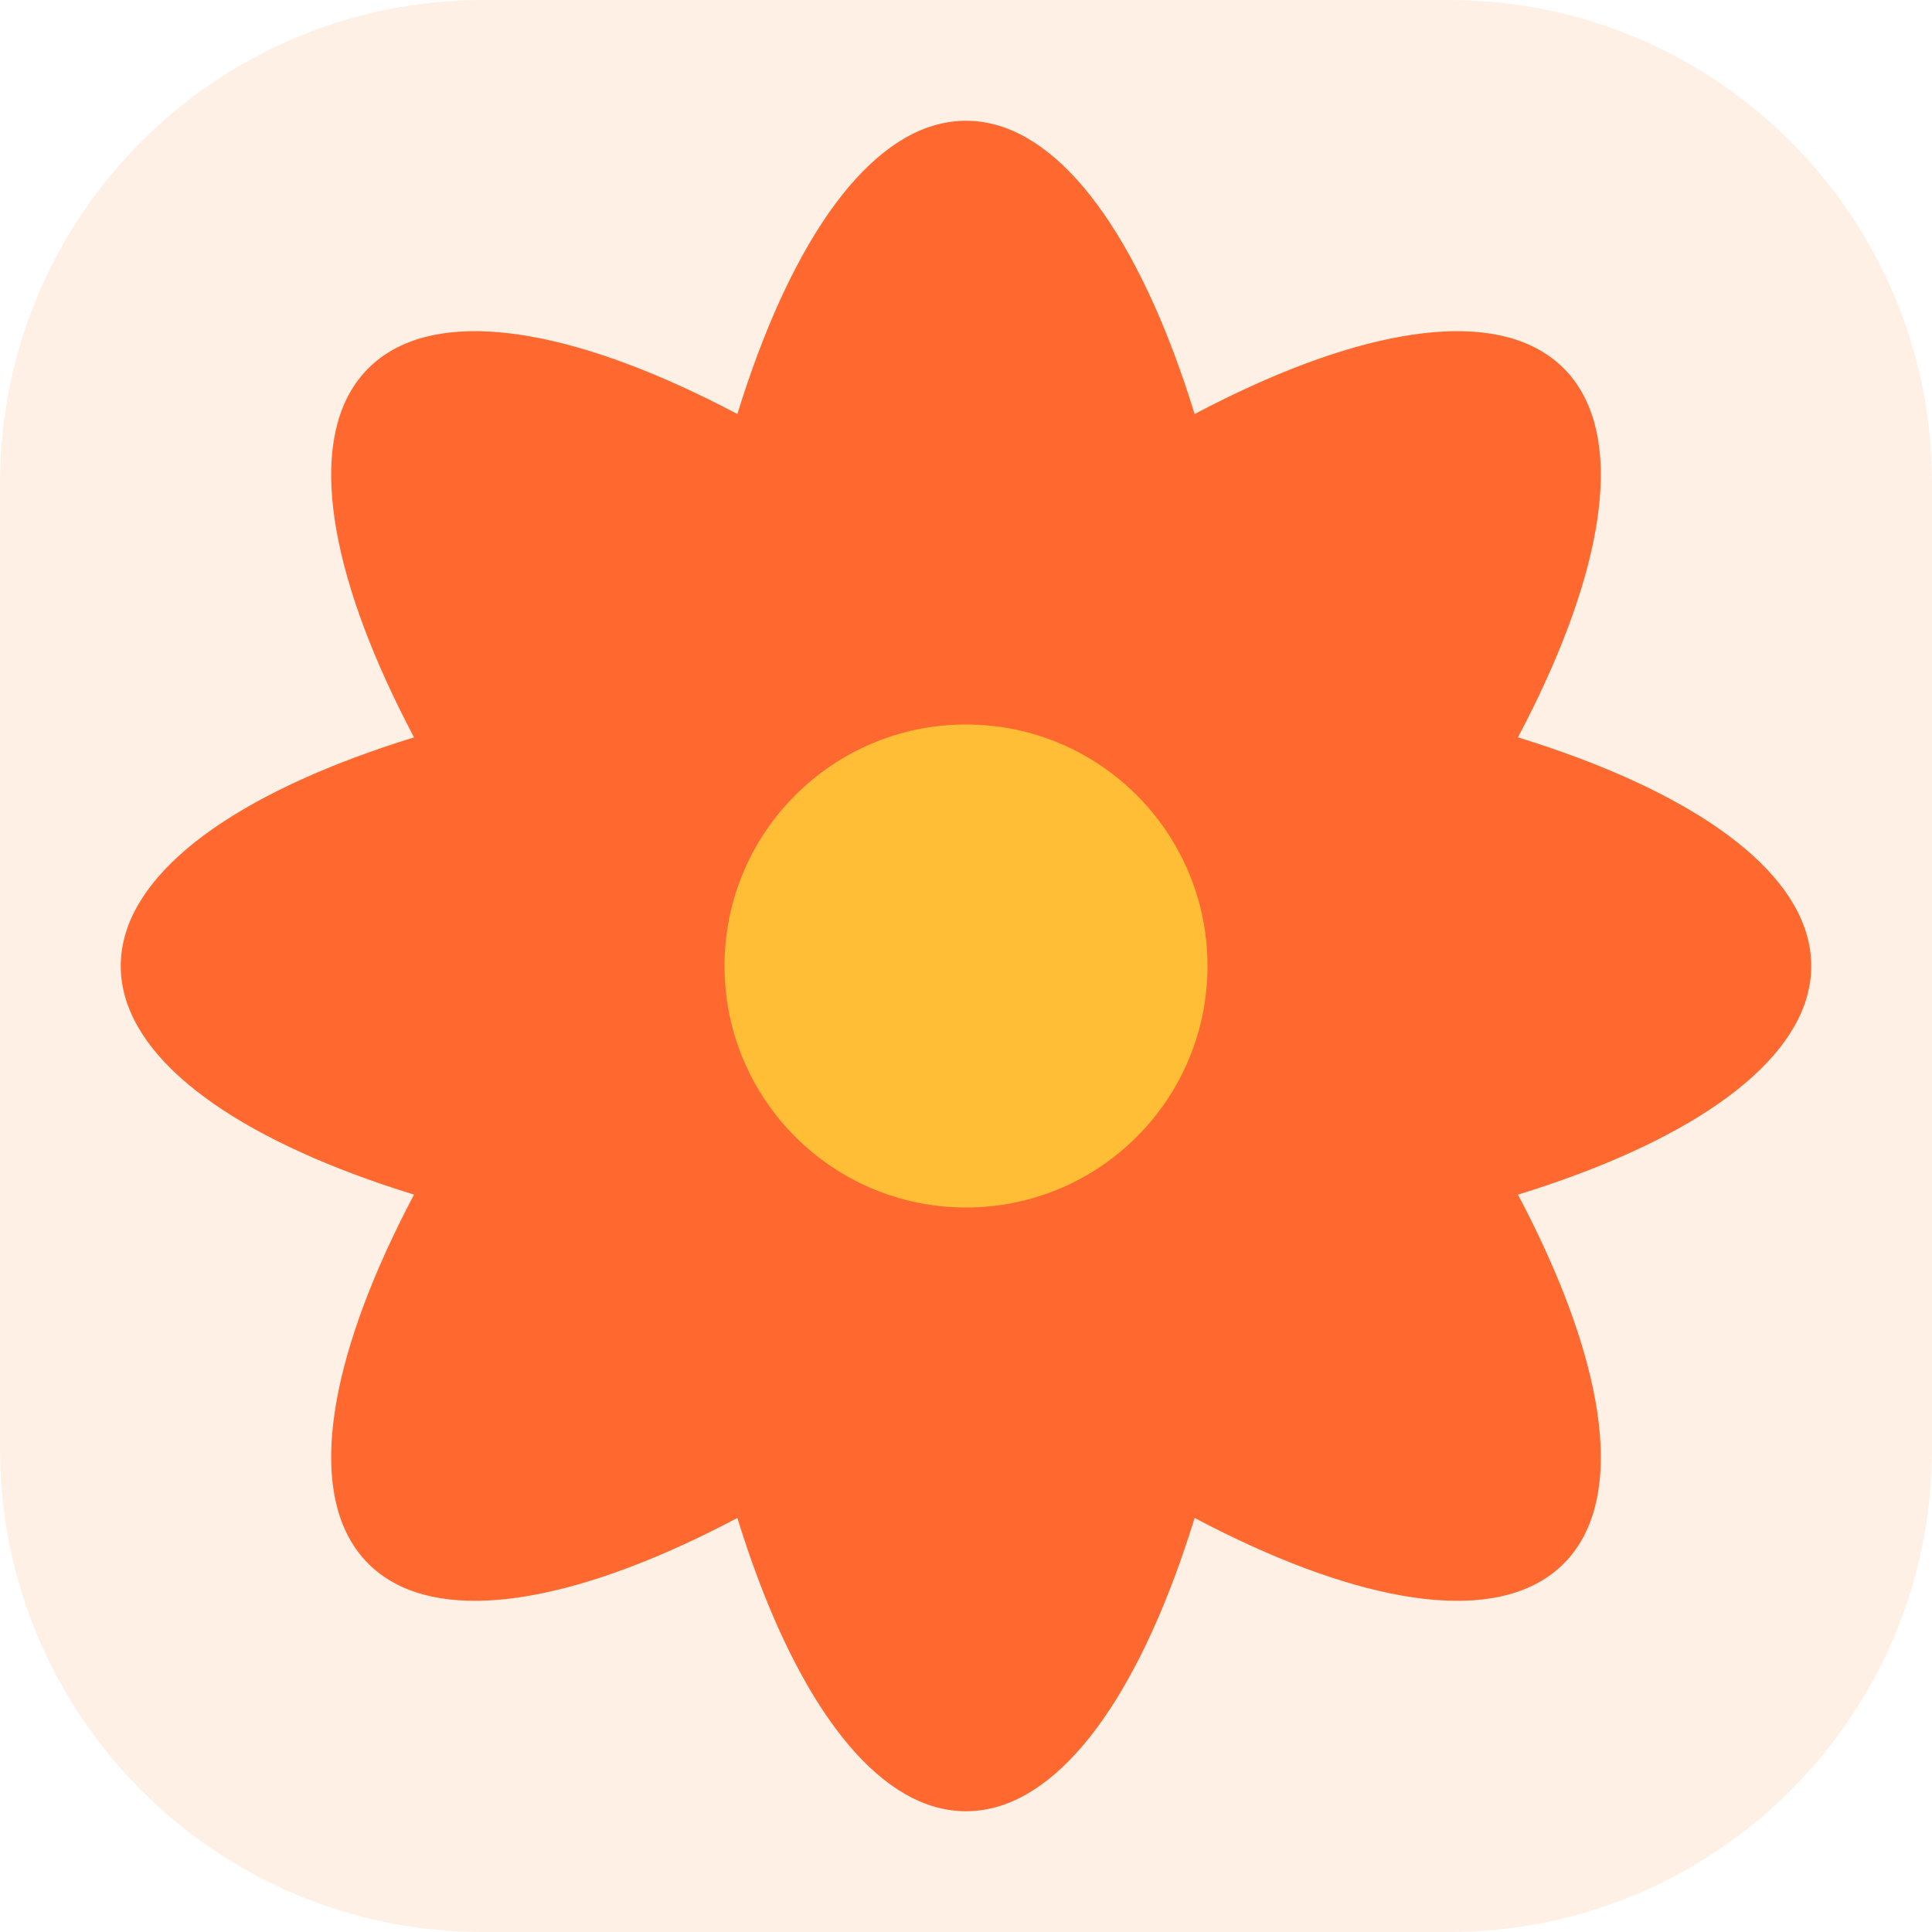
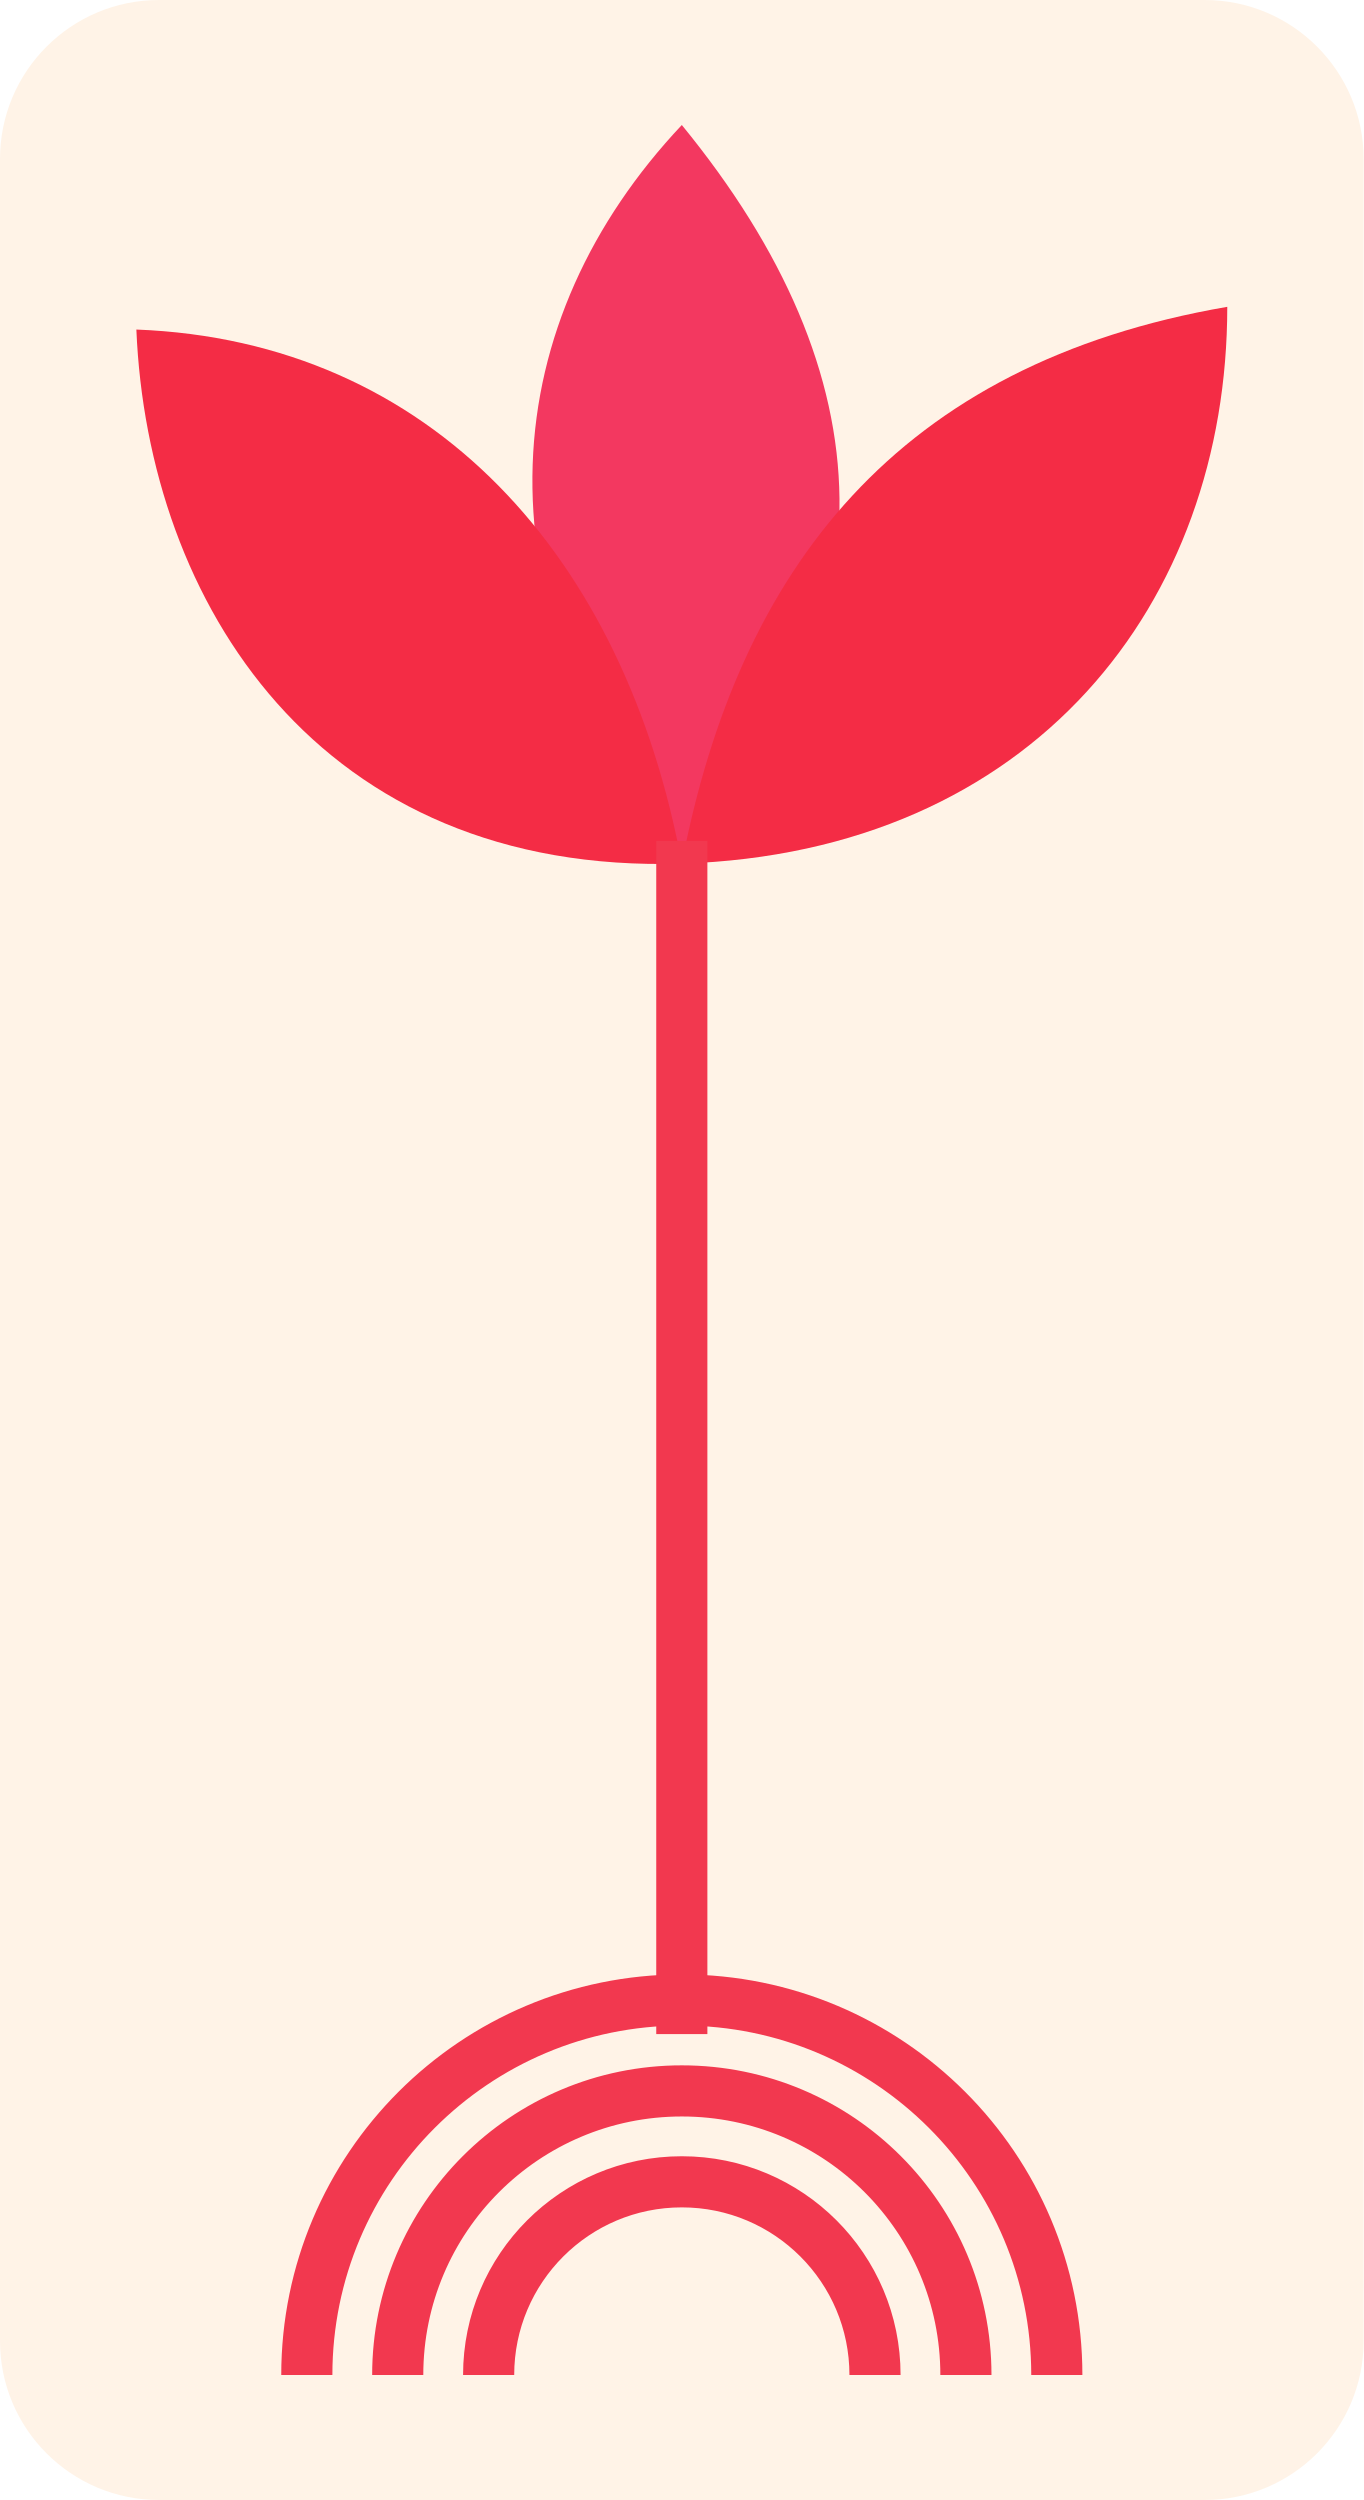
- <svg xmlns="http://www.w3.org/2000/svg" viewBox="0 0 64 64">
-   <rect width="64" height="64" rx="16" fill="#fff0e5" />
-   <g fill="#ff692f">
-     <ellipse cx="32" cy="32" rx="10" ry="28" />
-     <ellipse cx="32" cy="32" rx="28" ry="10" />
-     <ellipse cx="32" cy="32" rx="10" ry="28" transform="rotate(45 32 32)" />
-     <ellipse cx="32" cy="32" rx="10" ry="28" transform="rotate(-45 32 32)" />
+ <svg xmlns="http://www.w3.org/2000/svg" viewBox="0 0 120 220">
+   <rect width="120" height="220" rx="14" fill="#fff3e7" />
+   <g transform="translate(10 10)">
+     <path d="M50 66C31 42 34 18 50 1C68 23 69 45 50 66Z" fill="#f33860" />
+     <path d="M50 66C18 67 3 43 2 19C28 20 45 39 50 66Z" fill="#f42c45" />
+     <path d="M50 66C81 65 98 43 98 17C69 22 55 40 50 66Z" fill="#f42c45" />
+     <g fill="none" stroke="#f2384f" stroke-width="4.5">
+       <path d="M50 64V169" />
+       <path d="M17 199a33 33 0 0 1 66 0M25 199a25 25 0 0 1 50 0M33 199a17 17 0 0 1 34 0" />
+     </g>
  </g>
-   <circle cx="32" cy="32" r="8" fill="#ffbe36" />
</svg>
